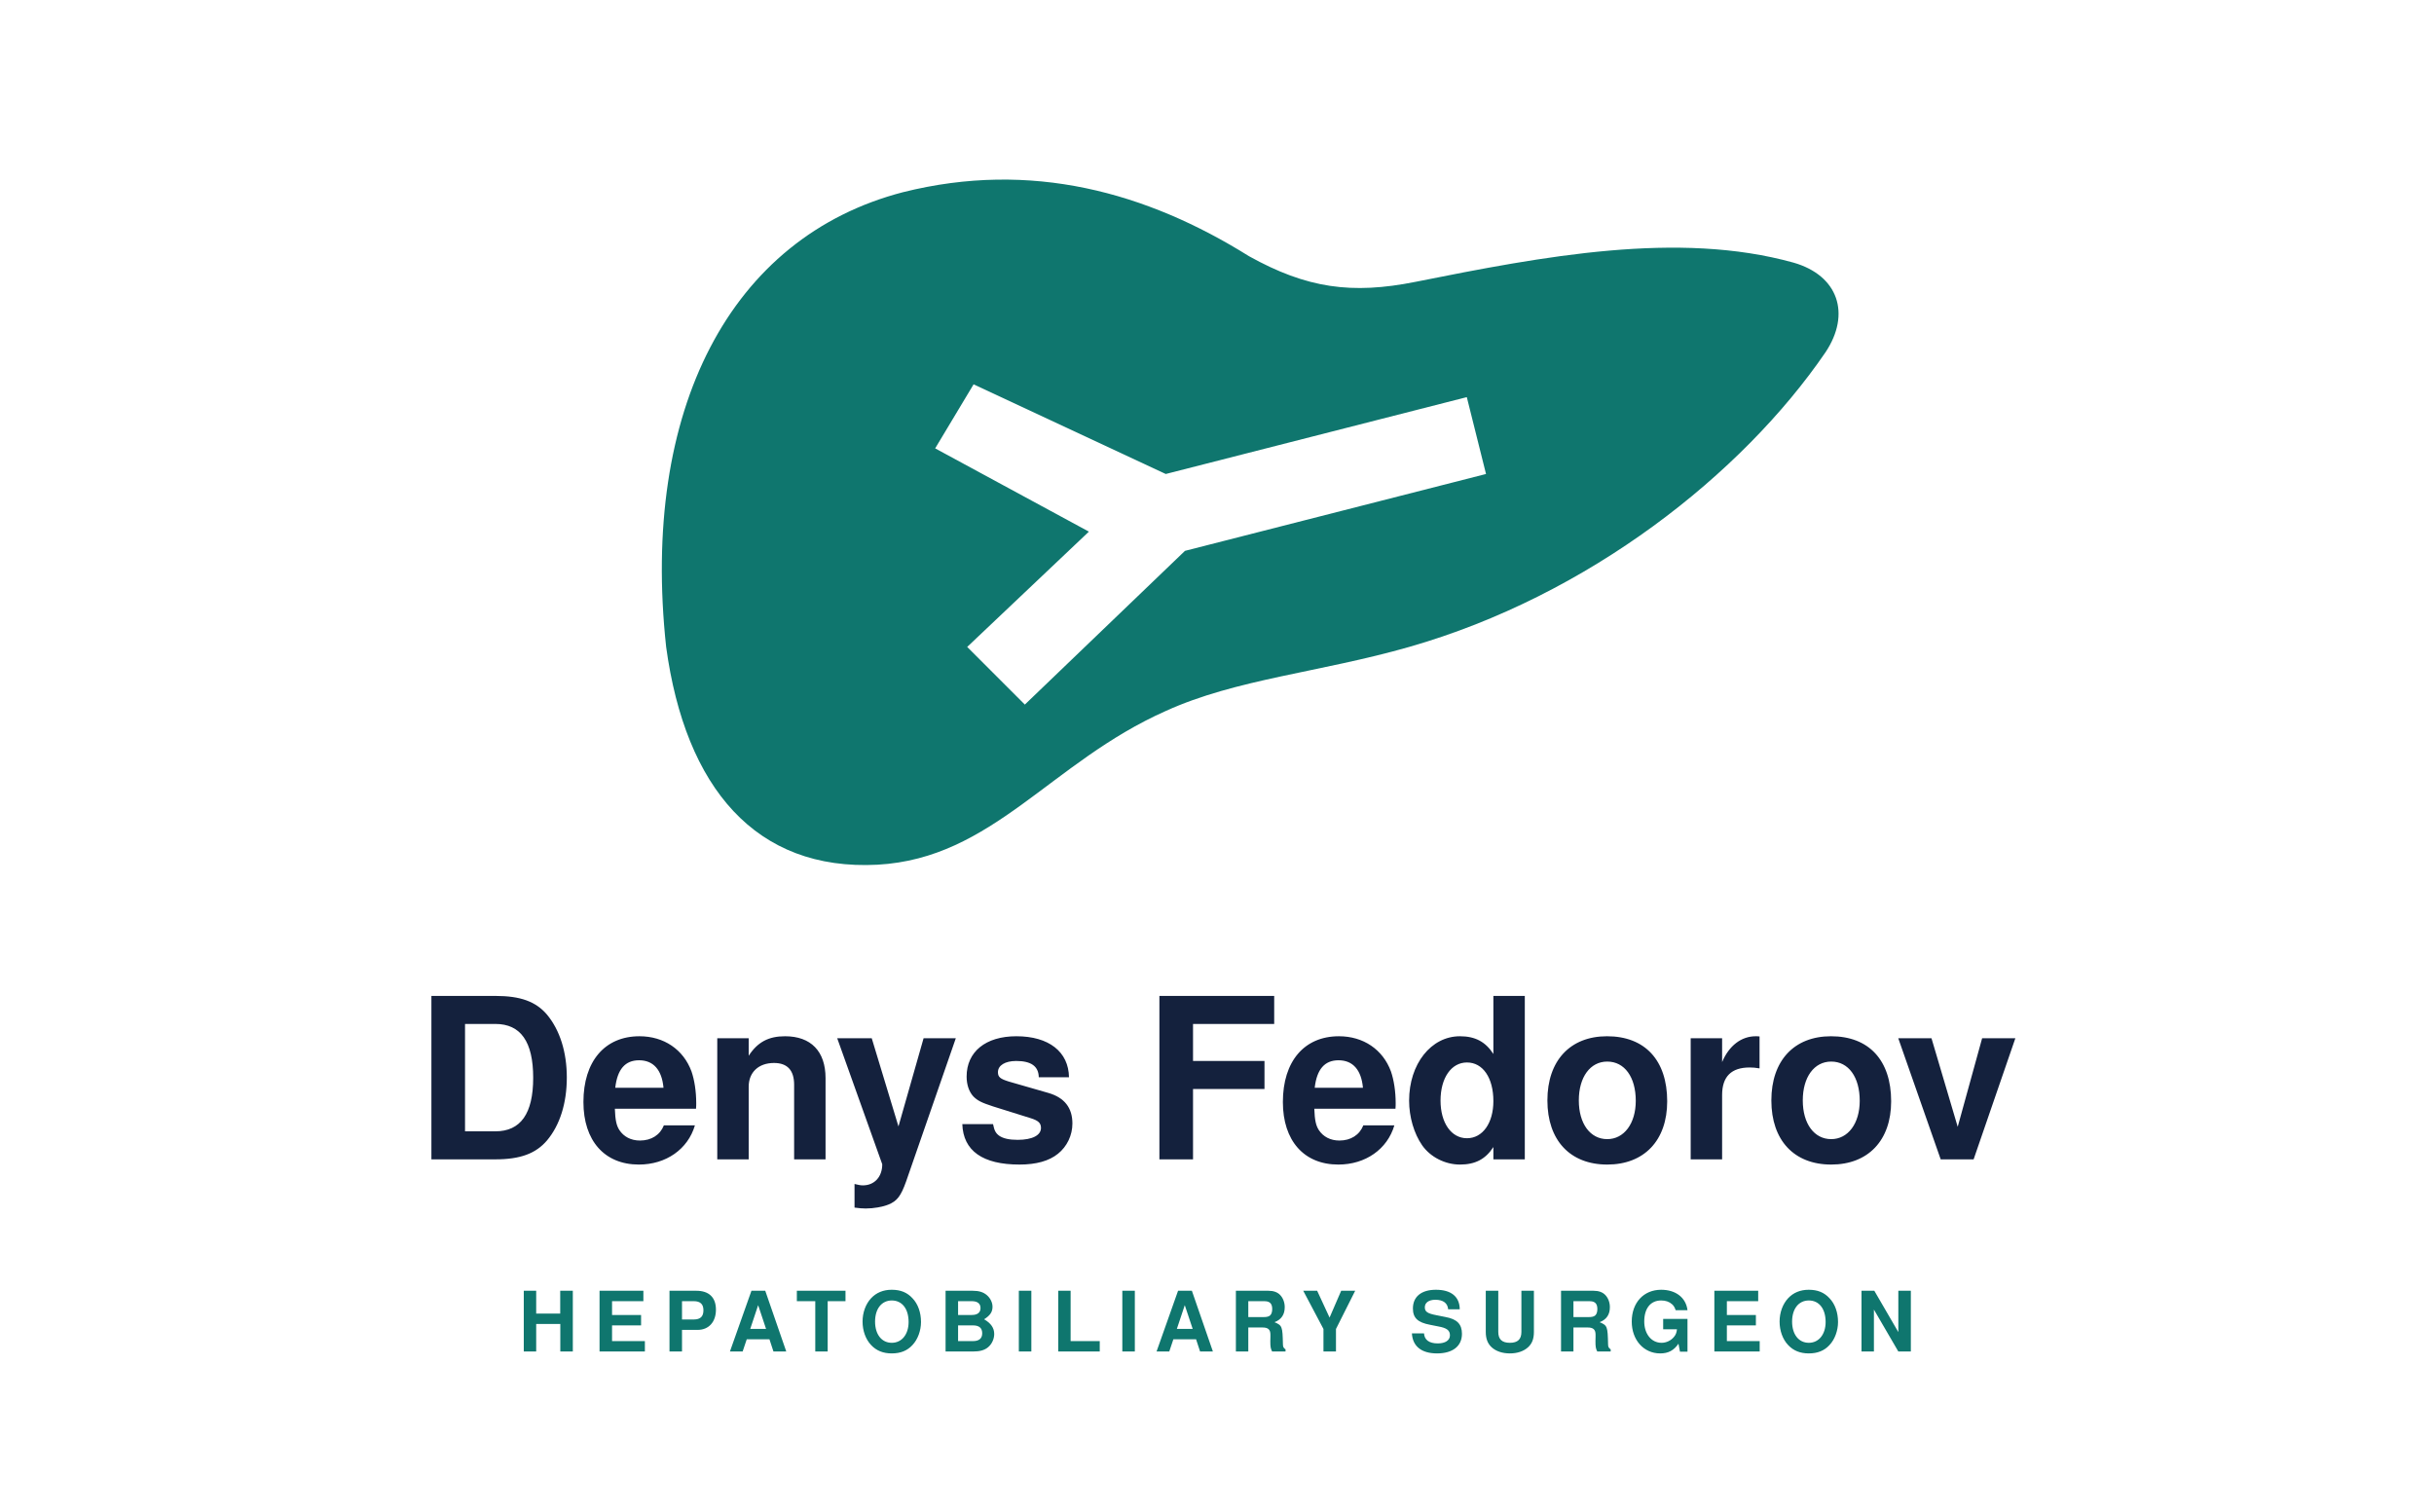
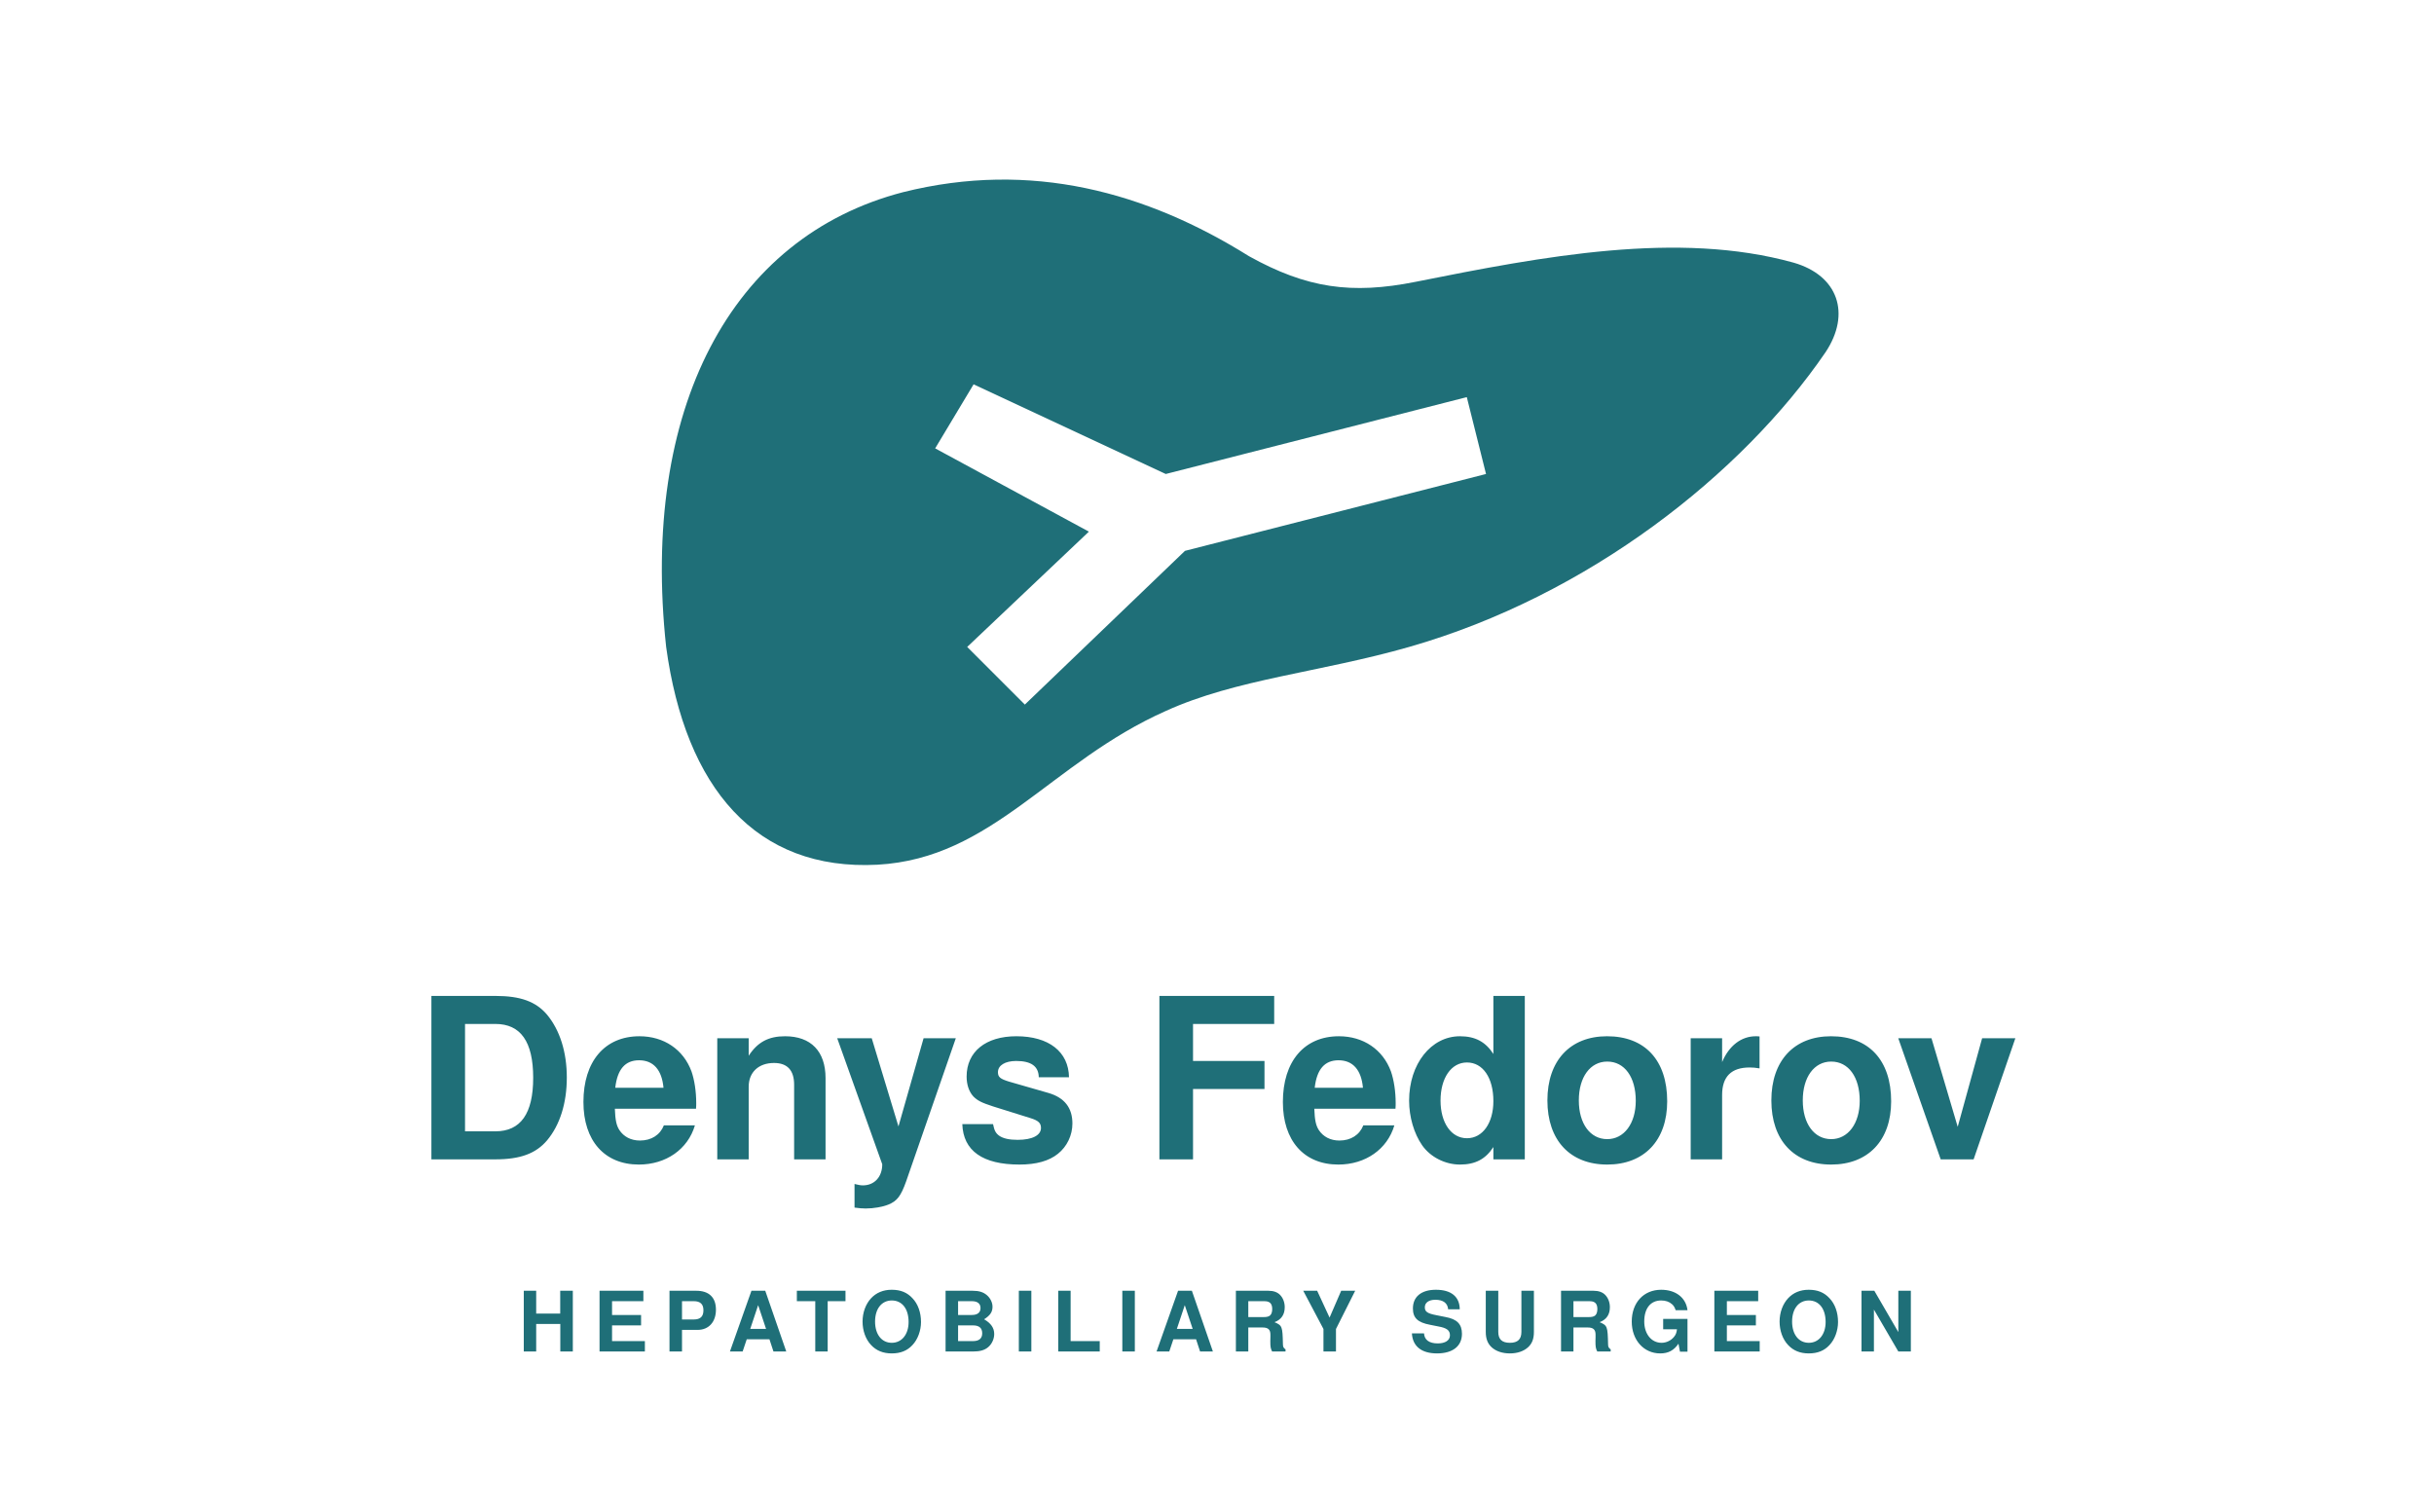
<svg xmlns="http://www.w3.org/2000/svg" viewBox="0 0 380 236" role="img" aria-labelledby="title">
-   <path fill="#0f766e" fill-rule="evenodd" transform="translate(92 18)" d="     M12 83C8 46 22 19 49 12c20-5 38 0 54 10 9 5 16 6 26 4 20-4 41-8 59-3     7 2 9 8 5 14-13 19-37 38-65 46-14 4-27 5-38 10-18 8-27 23-45 24     C26 118 15 105 12 83Z     M54 52 60 42 90 56l47-12 3 12-47 12-25 24-9-9 19-18Z" />
-   <text x="190" y="181" fill="#14213d" text-anchor="middle" font-family="Helvetica, Arial, sans-serif" font-size="35" font-weight="700">Denys Fedorov</text>
-   <text x="190" y="211" fill="#0f766e" text-anchor="middle" font-family="Helvetica, Arial, sans-serif" font-size="13" font-weight="700" letter-spacing="2.3">HEPATOBILIARY SURGEON</text>
+   <path fill="#1F6F78" fill-rule="evenodd" transform="translate(92 18)" d="     M12 83C8 46 22 19 49 12c20-5 38 0 54 10 9 5 16 6 26 4 20-4 41-8 59-3     7 2 9 8 5 14-13 19-37 38-65 46-14 4-27 5-38 10-18 8-27 23-45 24     C26 118 15 105 12 83Z     M54 52 60 42 90 56l47-12 3 12-47 12-25 24-9-9 19-18Z" />
+   <text x="190" y="181" fill="#1F6F78" text-anchor="middle" font-family="Helvetica, Arial, sans-serif" font-size="35" font-weight="700">Denys Fedorov</text>
+   <text x="190" y="211" fill="#1F6F78" text-anchor="middle" font-family="Helvetica, Arial, sans-serif" font-size="13" font-weight="700" letter-spacing="2.3">HEPATOBILIARY SURGEON</text>
</svg>
